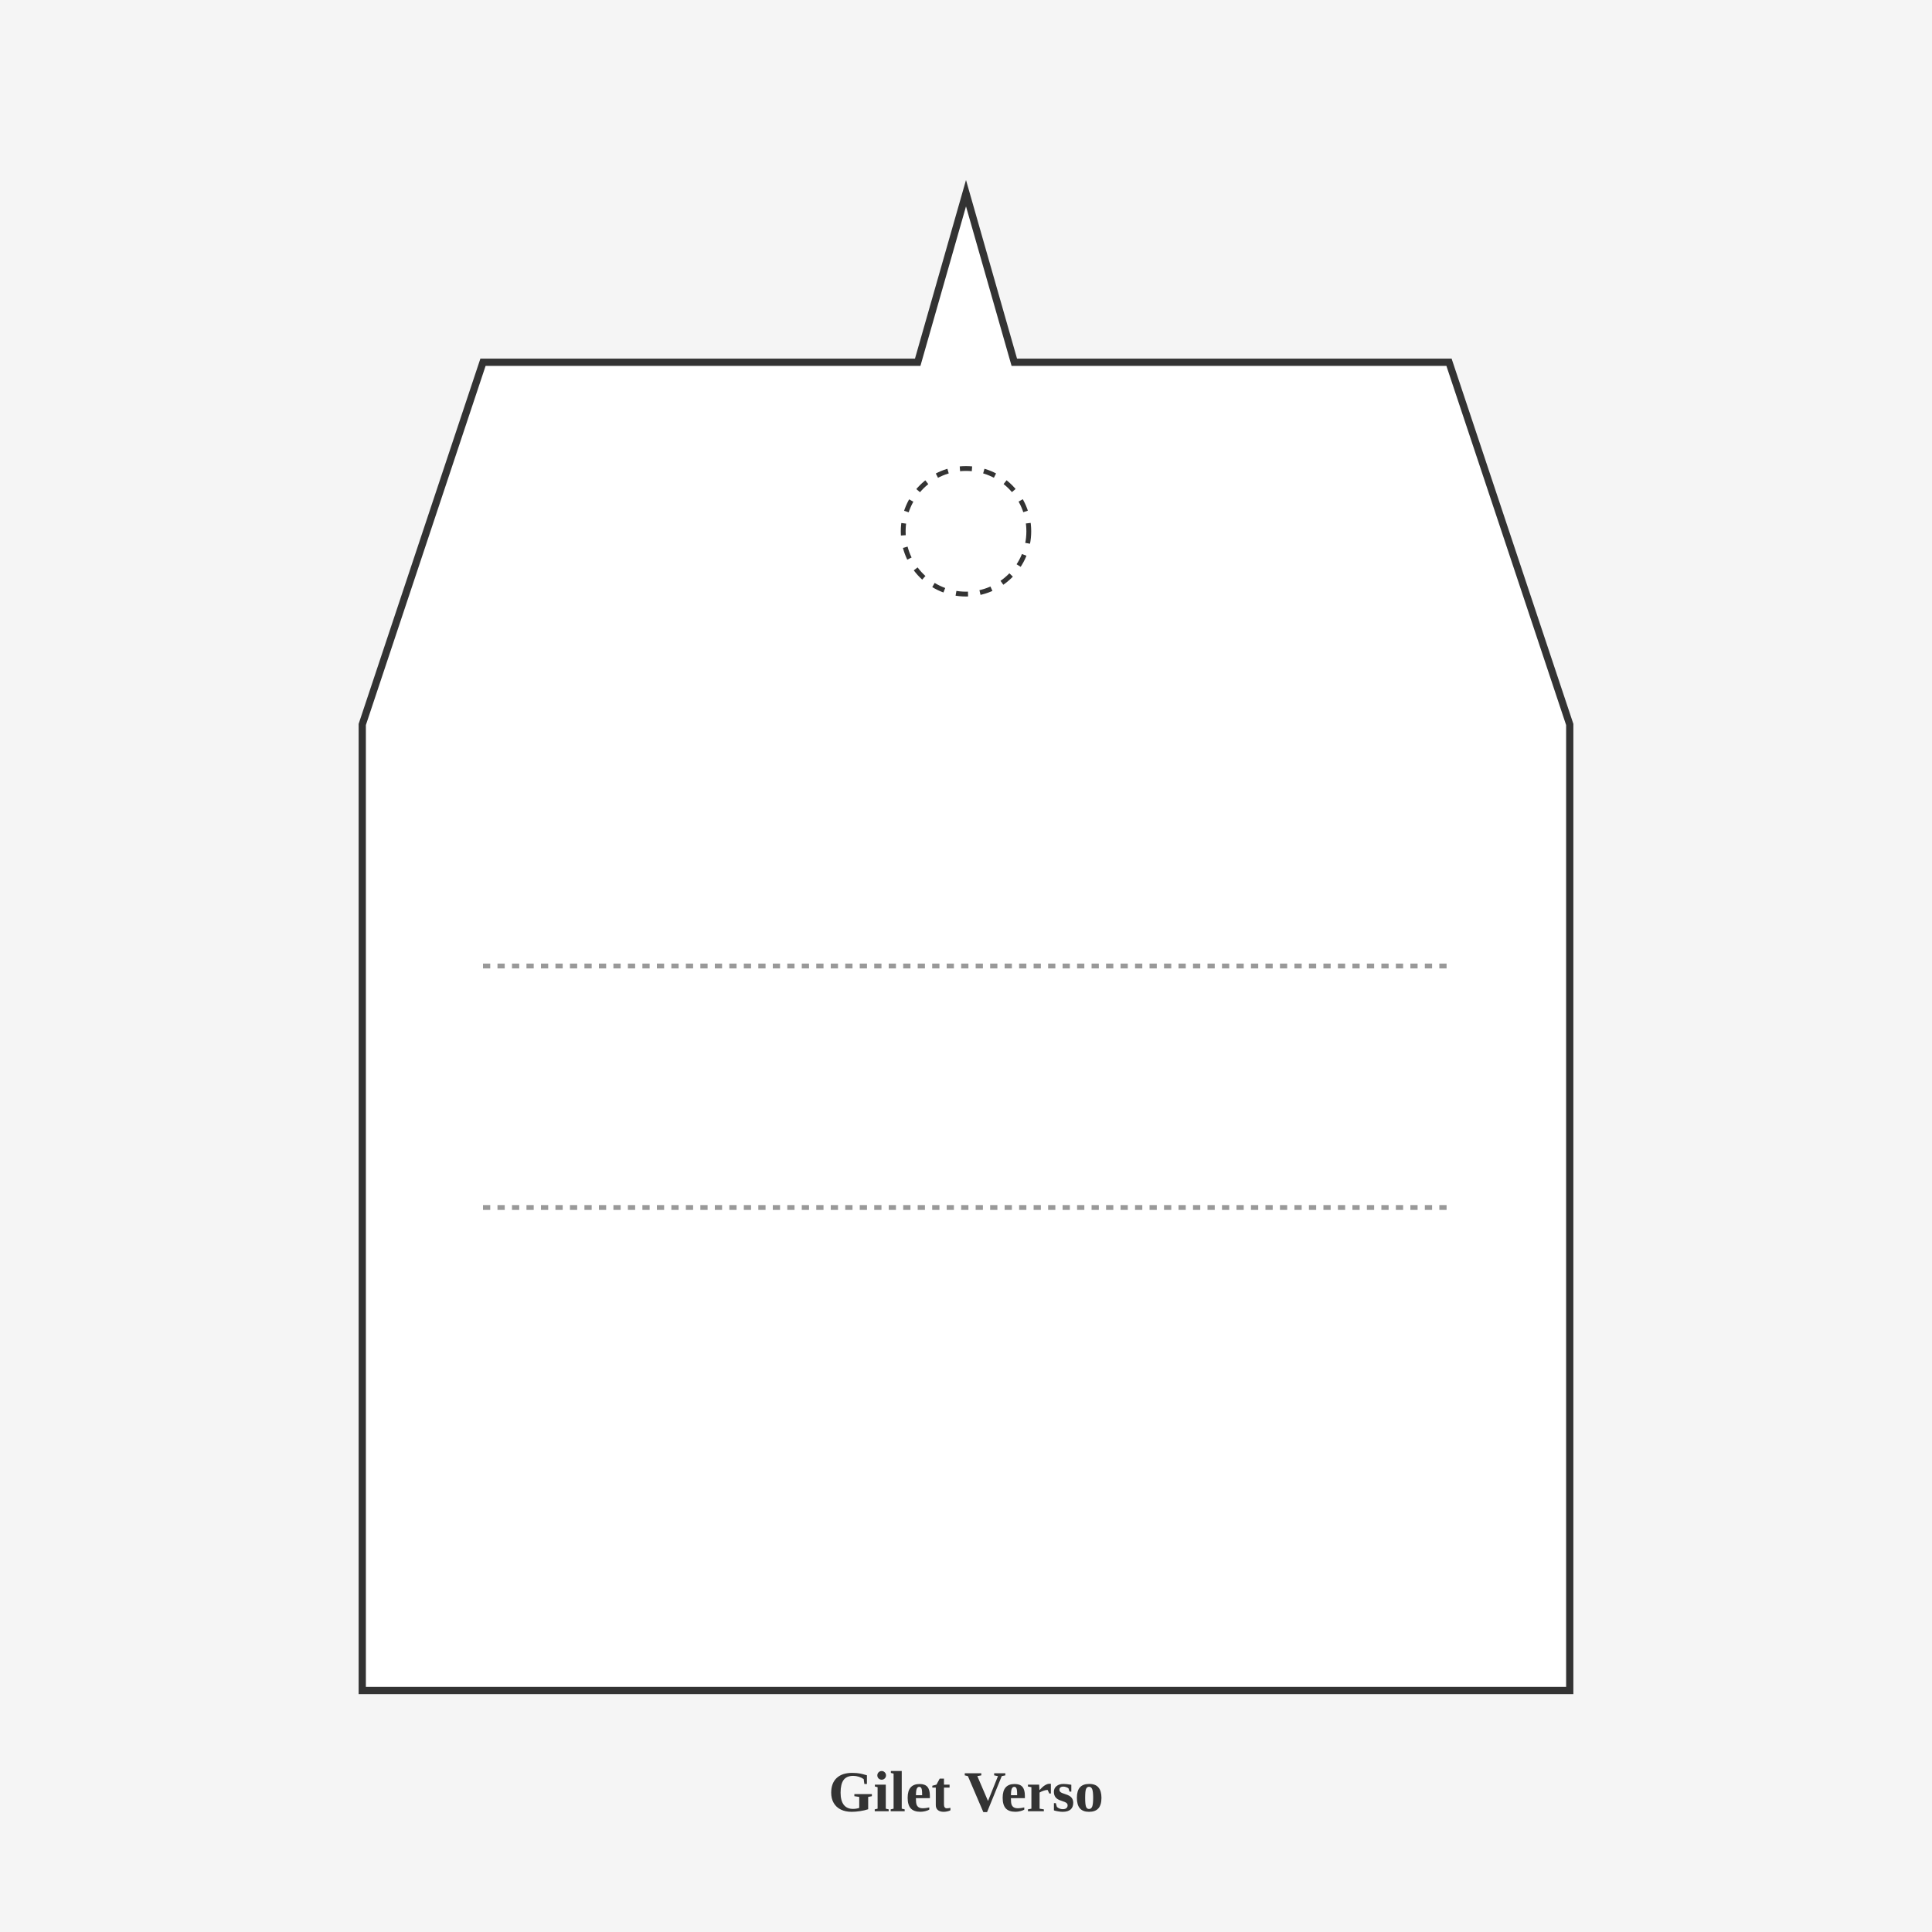
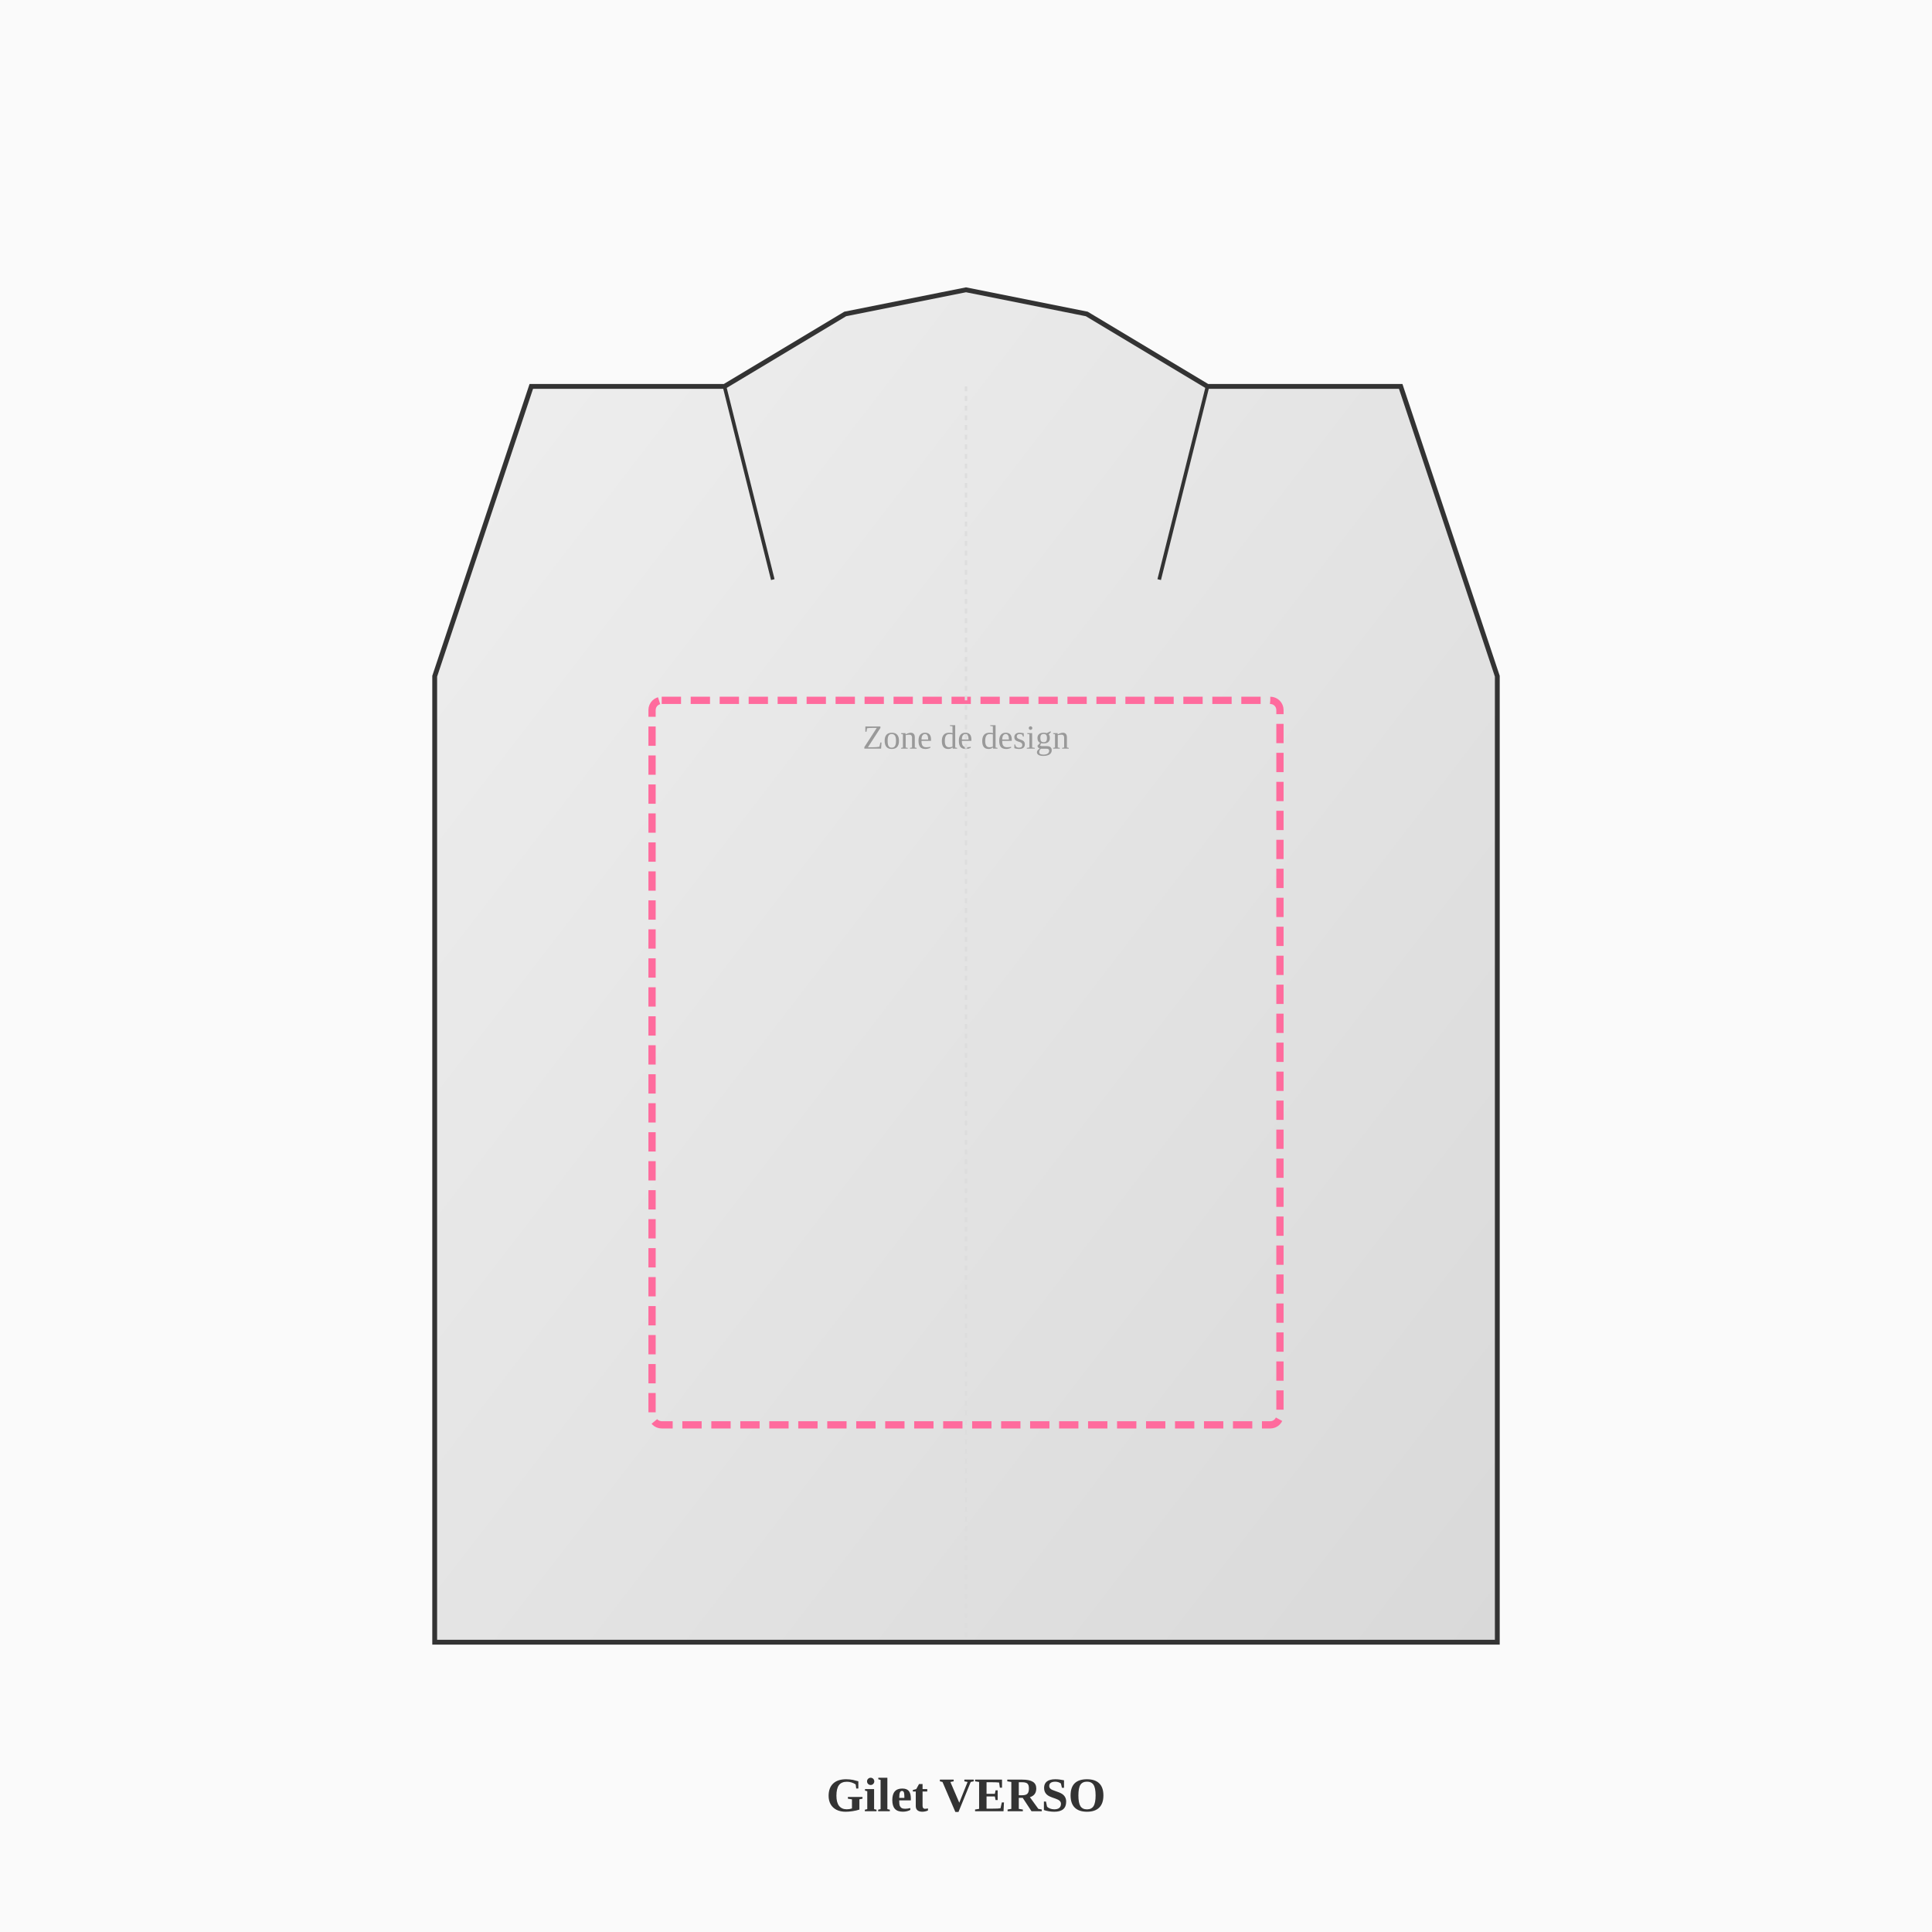
<svg xmlns="http://www.w3.org/2000/svg" width="800" height="800" viewBox="0 0 800 800">
-   <rect width="800" height="800" fill="#f5f5f5" />
-   <path d="M 200 150 L 380 150 L 400 80 L 420 150 L 600 150 L 650 300 L 650 700 L 150 700 L 150 300 Z" fill="white" stroke="#333" stroke-width="3" />
-   <circle cx="400" cy="220" r="26" fill="none" stroke="#333" stroke-width="2" stroke-dasharray="5,5" />
-   <line x1="200" y1="400" x2="600" y2="400" stroke="#999" stroke-width="2" stroke-dasharray="3,3" />
-   <line x1="200" y1="500" x2="600" y2="500" stroke="#999" stroke-width="2" stroke-dasharray="3,3" />
-   <text x="400" y="750" font-size="24" font-weight="bold" text-anchor="middle" fill="#333">Gilet Verso</text>
+   <defs>
+     <linearGradient id="giletGrad" x1="0%" y1="0%" x2="100%" y2="100%">
+       <stop offset="0%" style="stop-color:#efefef;stop-opacity:1" />
+       <stop offset="100%" style="stop-color:#d9d9d9;stop-opacity:1" />
+     </linearGradient>
+   </defs>
+   <rect width="800" height="800" fill="#fafafa" />
+   <path d="M 220 160 L 300 160 L 350 130 L 400 120 L 450 130 L 500 160 L 580 160 L 620 280 L 620 680 L 180 680 L 180 280 Z" fill="url(#giletGrad)" stroke="#333" stroke-width="2" />
+   <path d="M 300 160 L 320 240" stroke="#333" stroke-width="1.5" />
+   <path d="M 500 160 L 480 240" stroke="#333" stroke-width="1.5" />
+   <rect x="270" y="290" width="260" height="300" fill="none" stroke="#FF6B9D" stroke-width="3" stroke-dasharray="8,4" rx="4" />
+   <text x="400" y="310" font-size="14" fill="#999" text-anchor="middle">Zone de design</text>
+   <path d="M 400 160 L 400 680" stroke="#ddd" stroke-width="1" stroke-dasharray="2,2" />
+   <text x="400" y="750" font-size="20" font-weight="bold" text-anchor="middle" fill="#333">Gilet VERSO</text>
</svg>
